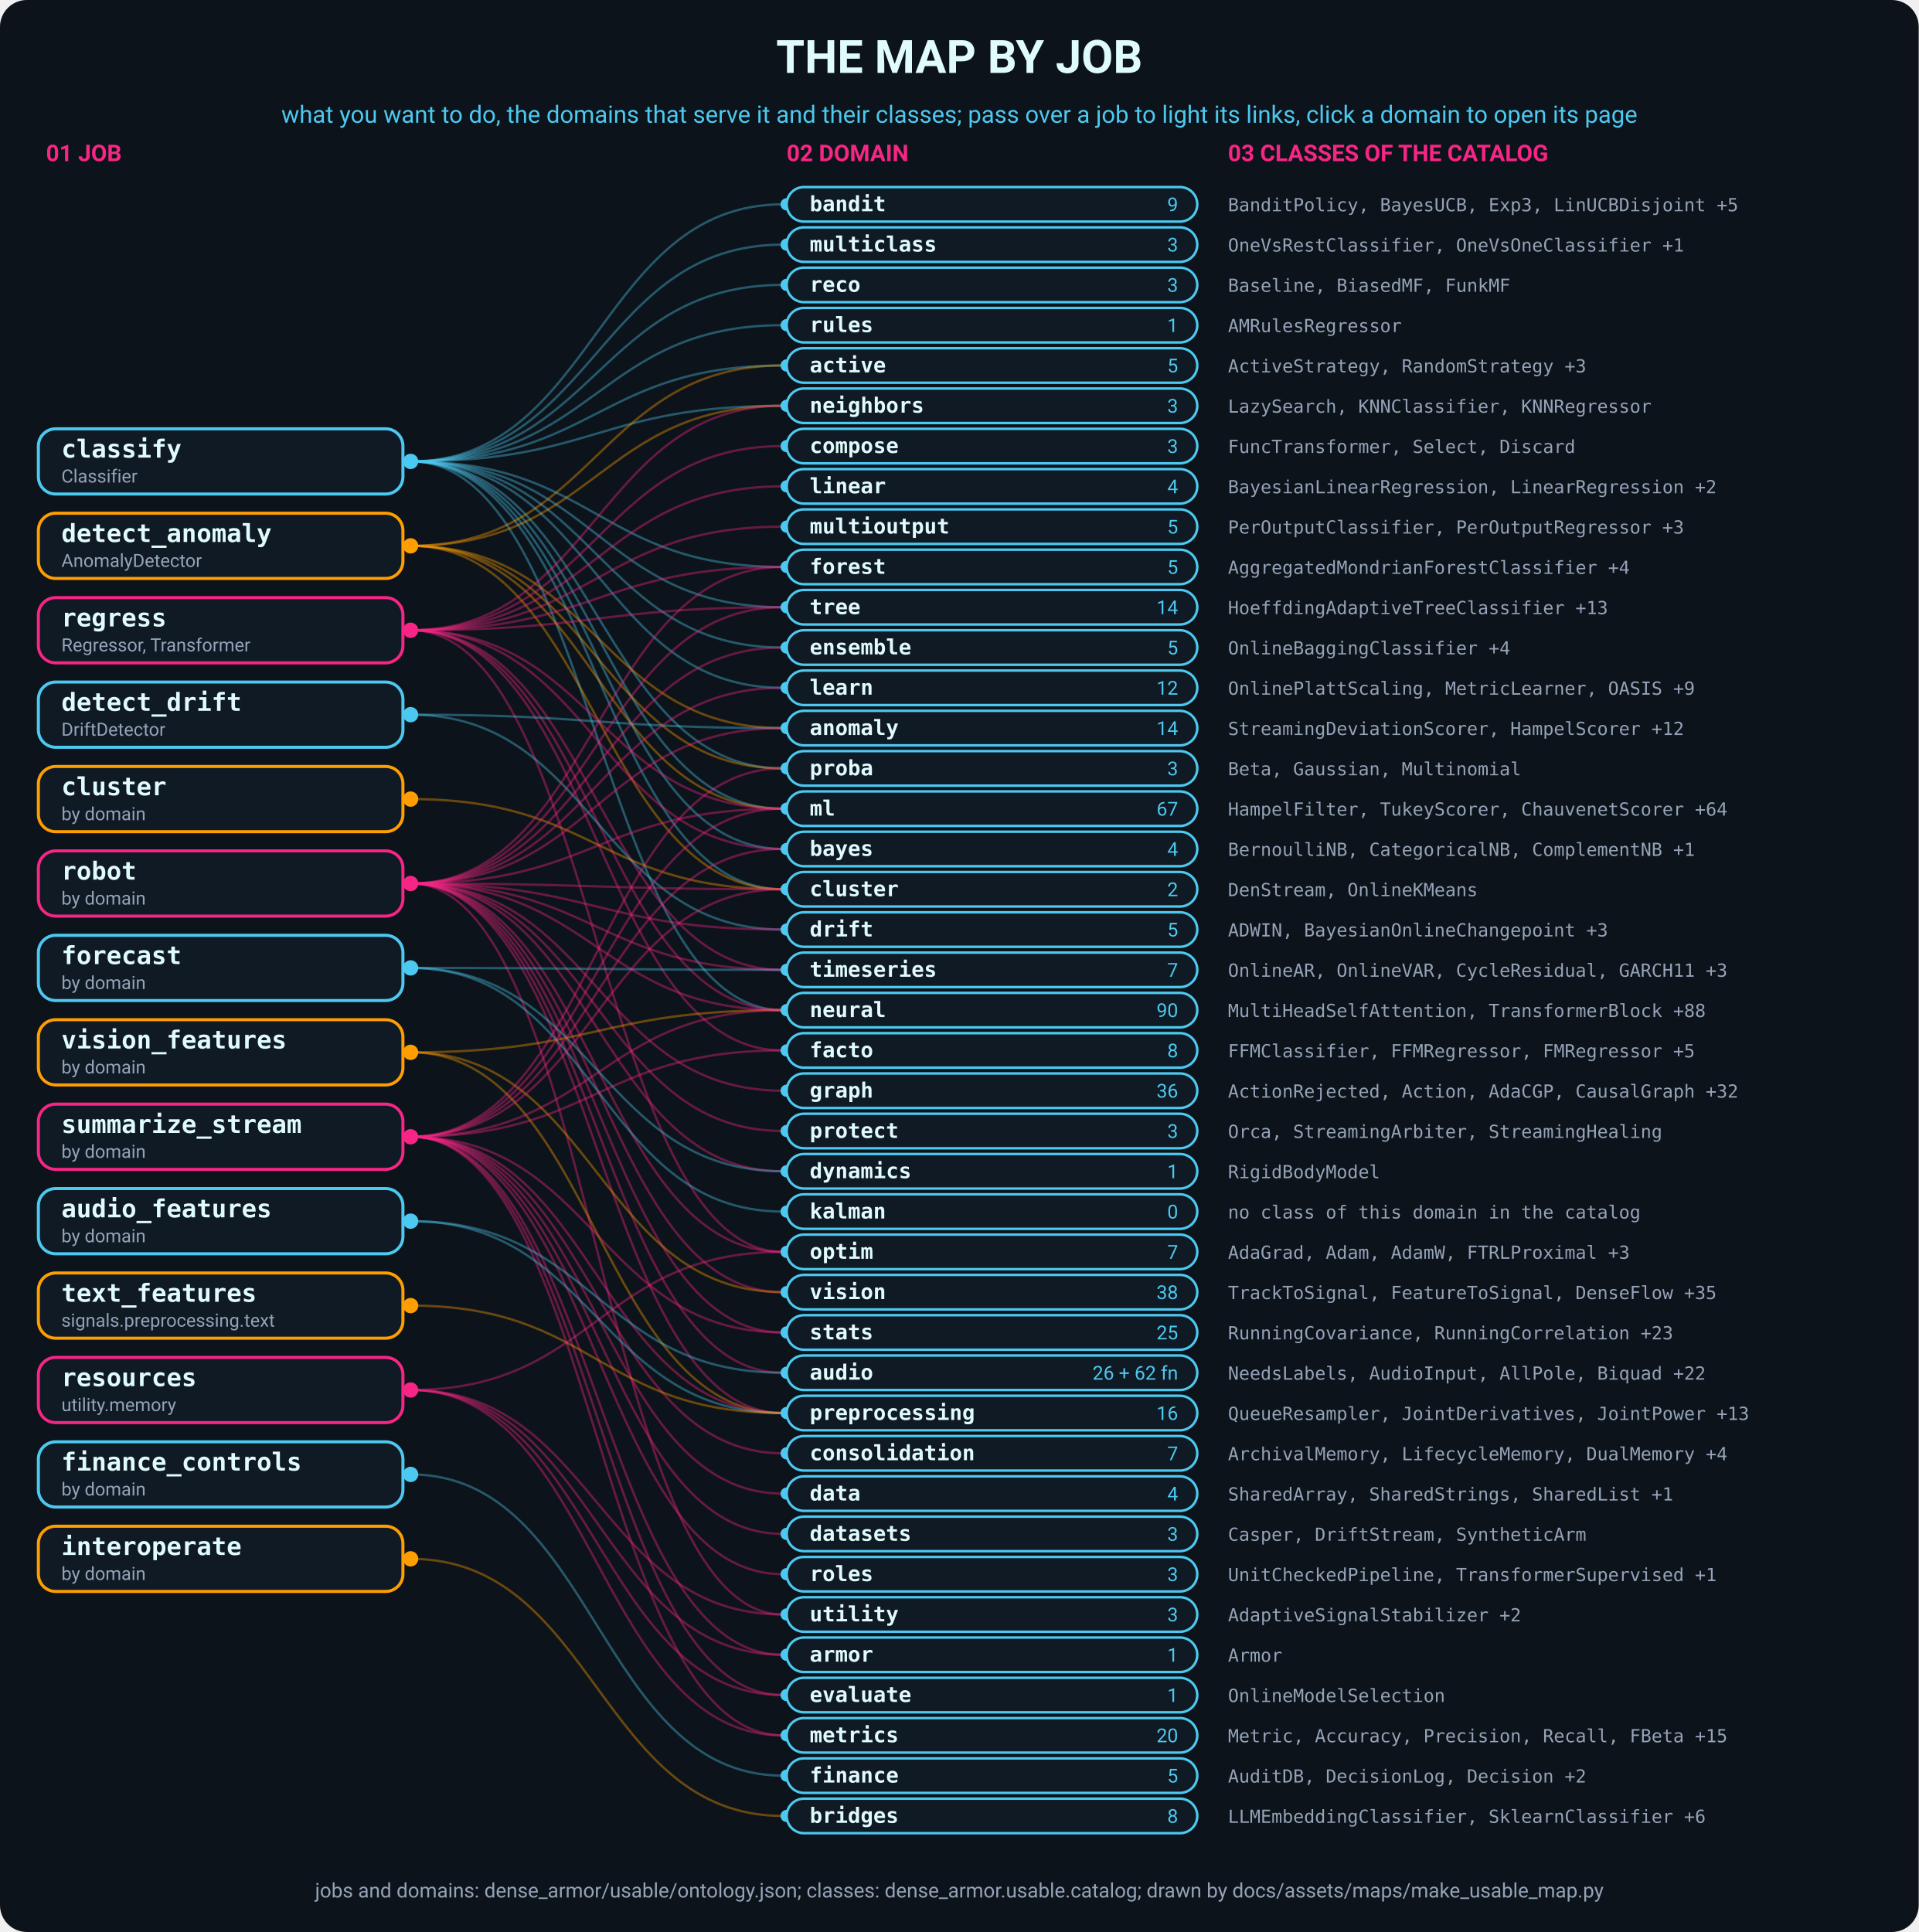
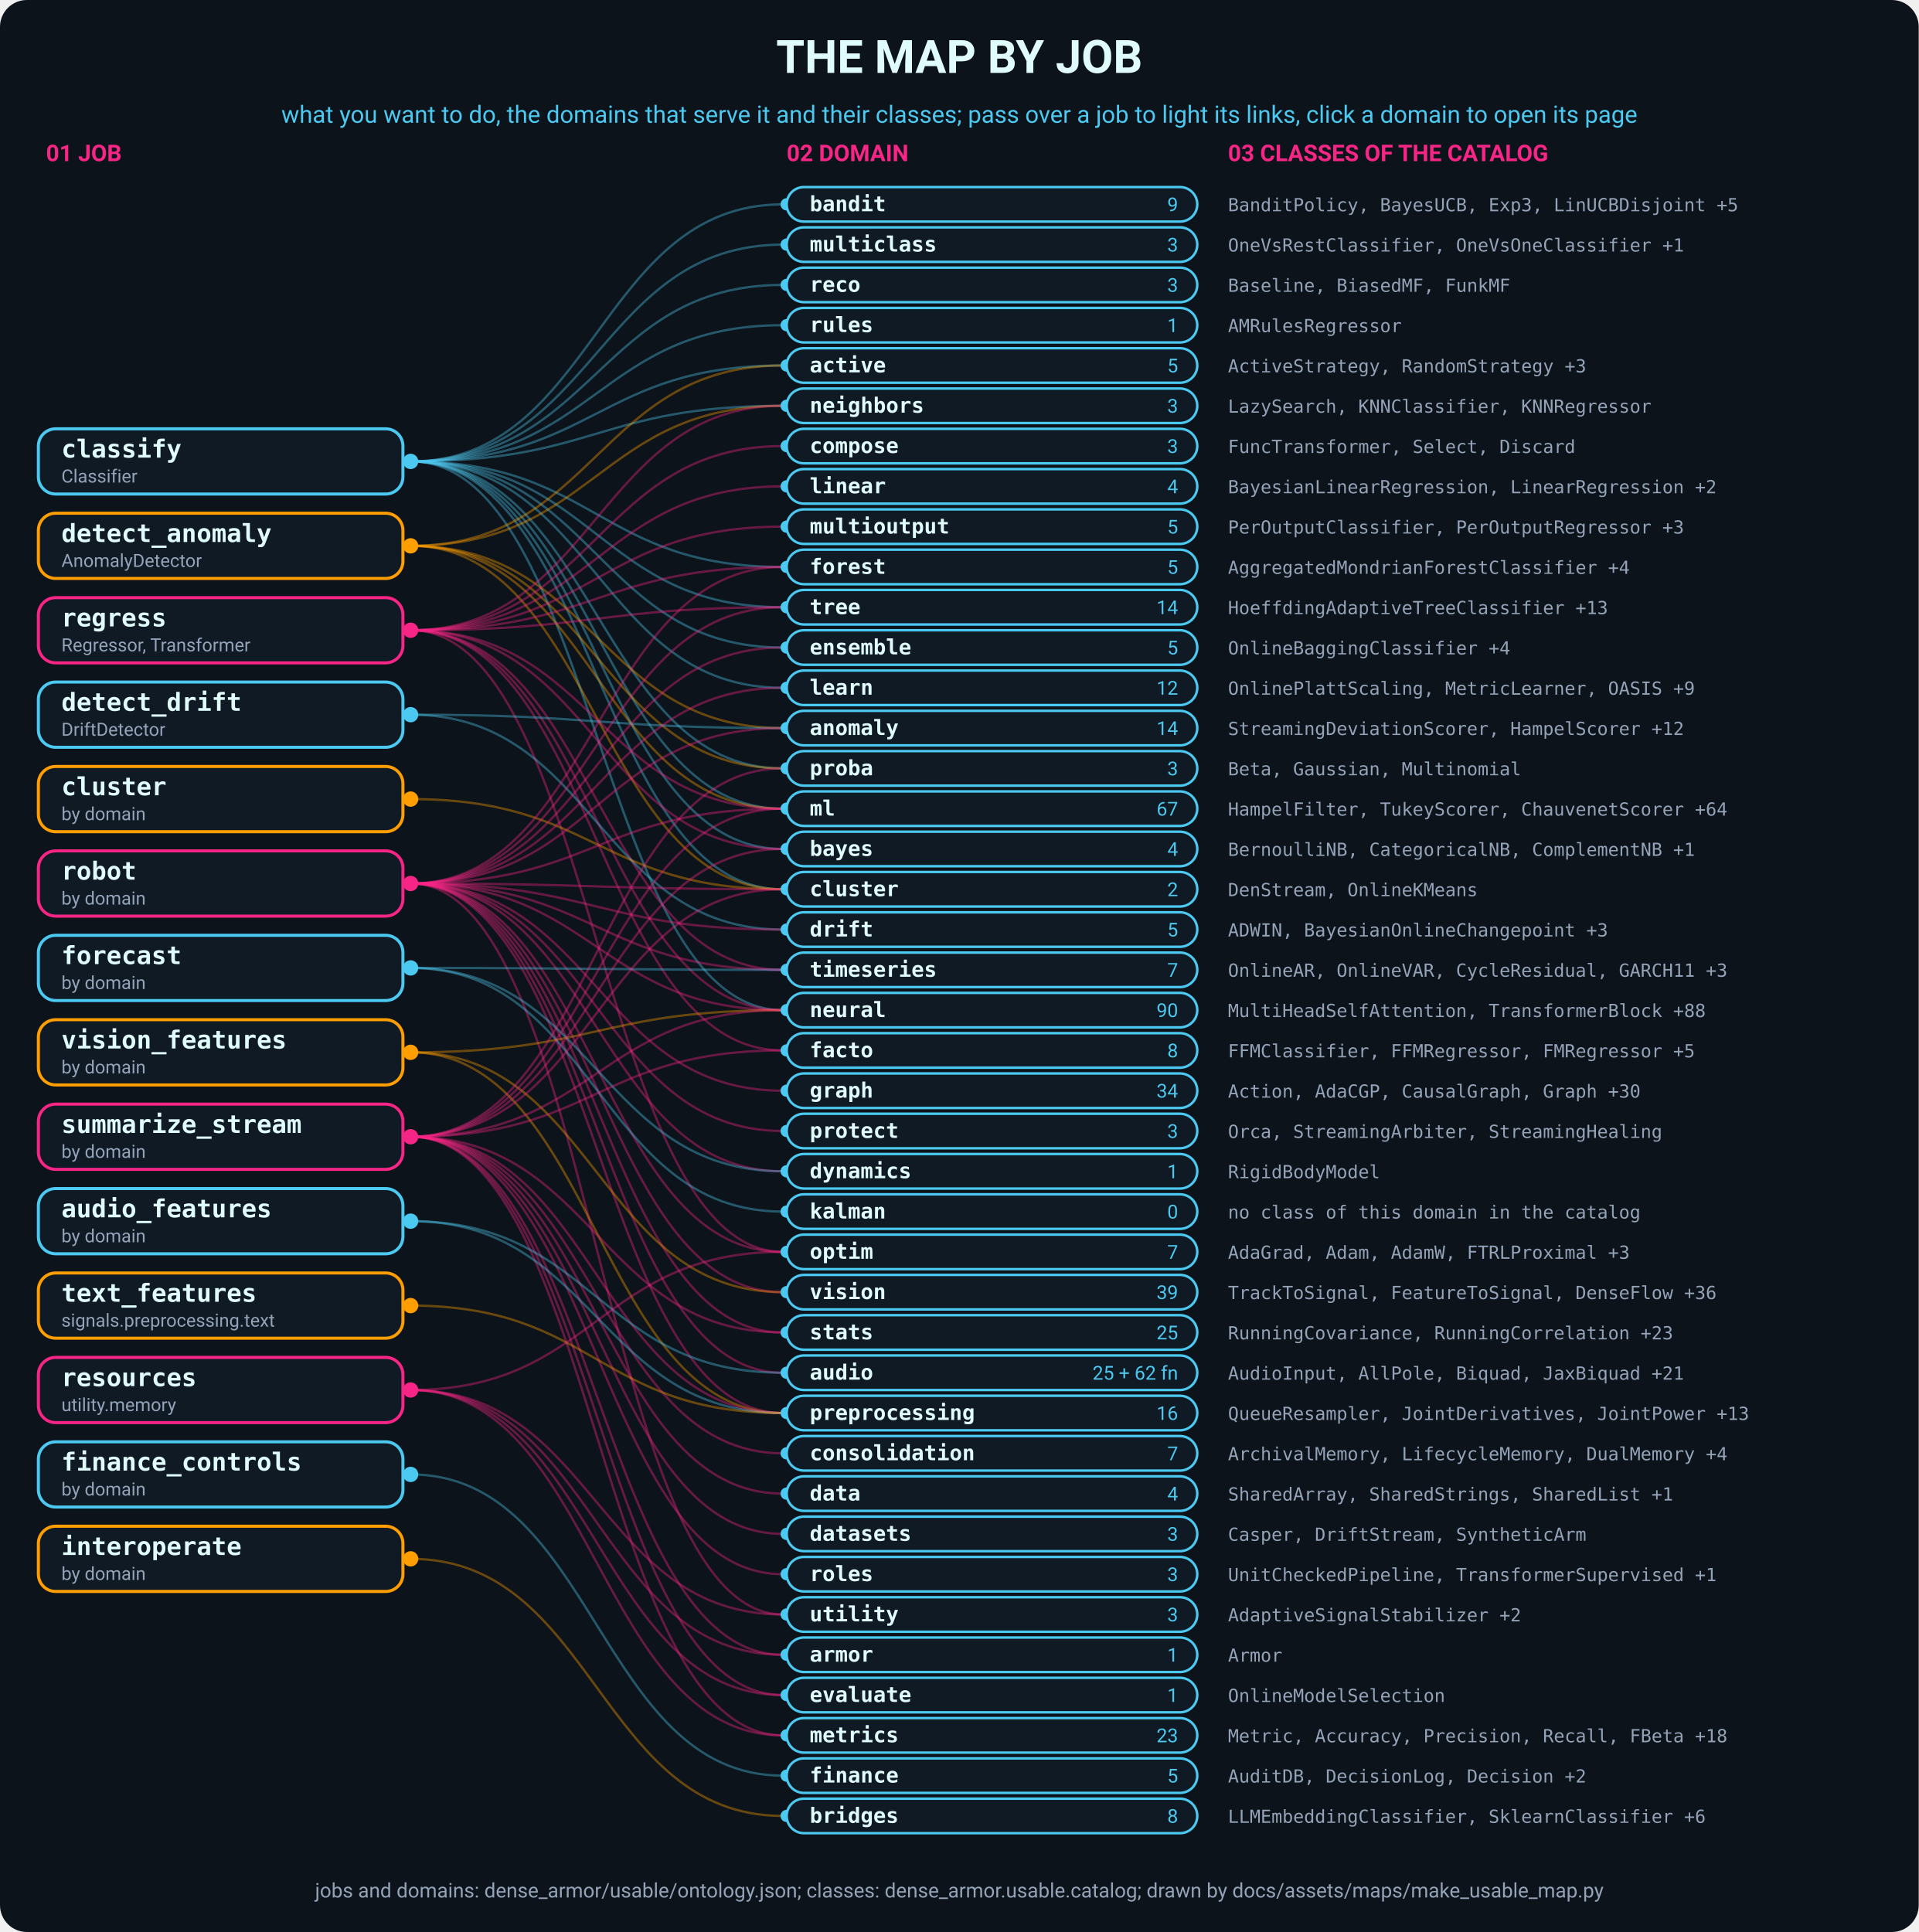
<svg xmlns="http://www.w3.org/2000/svg" viewBox="0 0 1000 1007" width="100%" role="img" aria-label="The map of Dense-Armor by job">
  <style>text{font-family:system-ui,-apple-system,'Segoe UI',Roboto,Arial,sans-serif}.m{font-family:ui-monospace,Menlo,Consolas,monospace}.e{opacity:.38;transition:opacity .15s}.net:hover .e{opacity:.07}.net .j:hover .e{opacity:1;stroke-width:2.4}.j{cursor:default}a:hover .pill{fill:#17303f;stroke-width:2.2}a:hover text.dn{fill:#ffffff}</style>
  <rect width="1000" height="1007" fill="#0d131a" rx="14" />
  <text x="500" y="38" fill="#e0fbfc" font-size="24" font-weight="700" text-anchor="middle">THE MAP BY JOB</text>
  <text x="500" y="64" fill="#4cc9f0" font-size="12.5" text-anchor="middle">what you want to do, the domains that serve it and their classes; pass over a job to light its links, click a domain to open its page</text>
  <text x="24" y="84" fill="#f72585" font-size="12" font-weight="700">01  JOB</text>
  <text x="410" y="84" fill="#f72585" font-size="12" font-weight="700">02  DOMAIN</text>
  <text x="640" y="84" fill="#f72585" font-size="12" font-weight="700">03  CLASSES OF THE CATALOG</text>
  <g class="net">
    <g class="j">
      <path class="e" d="M214,240.5 C310,240.5 312,316.5 408,316.5" fill="none" stroke="#4cc9f0" stroke-width="1.2" />
      <path class="e" d="M214,240.5 C310,240.5 312,295.5 408,295.5" fill="none" stroke="#4cc9f0" stroke-width="1.2" />
      <path class="e" d="M214,240.5 C310,240.5 312,337.5 408,337.5" fill="none" stroke="#4cc9f0" stroke-width="1.2" />
      <path class="e" d="M214,240.5 C310,240.5 312,358.5 408,358.5" fill="none" stroke="#4cc9f0" stroke-width="1.2" />
      <path class="e" d="M214,240.5 C310,240.5 312,421.5 408,421.5" fill="none" stroke="#4cc9f0" stroke-width="1.2" />
      <path class="e" d="M214,240.5 C310,240.5 312,526.5 408,526.5" fill="none" stroke="#4cc9f0" stroke-width="1.2" />
      <path class="e" d="M214,240.5 C310,240.5 312,442.5 408,442.5" fill="none" stroke="#4cc9f0" stroke-width="1.2" />
      <path class="e" d="M214,240.5 C310,240.5 312,211.5 408,211.5" fill="none" stroke="#4cc9f0" stroke-width="1.2" />
      <path class="e" d="M214,240.5 C310,240.5 312,127.5 408,127.5" fill="none" stroke="#4cc9f0" stroke-width="1.2" />
      <path class="e" d="M214,240.5 C310,240.5 312,400.5 408,400.5" fill="none" stroke="#4cc9f0" stroke-width="1.2" />
      <path class="e" d="M214,240.5 C310,240.5 312,169.5 408,169.5" fill="none" stroke="#4cc9f0" stroke-width="1.2" />
      <path class="e" d="M214,240.5 C310,240.5 312,106.5 408,106.5" fill="none" stroke="#4cc9f0" stroke-width="1.2" />
      <path class="e" d="M214,240.5 C310,240.5 312,190.5 408,190.5" fill="none" stroke="#4cc9f0" stroke-width="1.2" />
      <path class="e" d="M214,240.5 C310,240.5 312,148.5 408,148.5" fill="none" stroke="#4cc9f0" stroke-width="1.2" />
      <path class="e" d="M214,240.5 C310,240.5 312,463.5 408,463.5" fill="none" stroke="#4cc9f0" stroke-width="1.2" />
      <circle cx="214" cy="240.5" r="4" fill="#4cc9f0" />
      <rect x="20" y="223.5" width="190" height="34" rx="9" fill="#101a24" stroke="#4cc9f0" stroke-width="1.6" />
      <text x="32" y="238.5" fill="#e0fbfc" font-size="13" font-weight="700" class="m">classify</text>
      <text x="32" y="251.5" fill="#94a3b8" font-size="9.5">Classifier</text>
    </g>
    <g class="j">
      <path class="e" d="M214,284.5 C310,284.5 312,379.5 408,379.5" fill="none" stroke="#ff9e00" stroke-width="1.2" />
      <path class="e" d="M214,284.5 C310,284.5 312,463.5 408,463.5" fill="none" stroke="#ff9e00" stroke-width="1.2" />
      <path class="e" d="M214,284.5 C310,284.5 312,211.5 408,211.5" fill="none" stroke="#ff9e00" stroke-width="1.2" />
      <path class="e" d="M214,284.5 C310,284.5 312,400.5 408,400.5" fill="none" stroke="#ff9e00" stroke-width="1.2" />
      <path class="e" d="M214,284.5 C310,284.5 312,421.5 408,421.5" fill="none" stroke="#ff9e00" stroke-width="1.2" />
      <path class="e" d="M214,284.5 C310,284.5 312,190.5 408,190.5" fill="none" stroke="#ff9e00" stroke-width="1.2" />
      <circle cx="214" cy="284.5" r="4" fill="#ff9e00" />
      <rect x="20" y="267.5" width="190" height="34" rx="9" fill="#101a24" stroke="#ff9e00" stroke-width="1.6" />
      <text x="32" y="282.5" fill="#e0fbfc" font-size="13" font-weight="700" class="m">detect_anomaly</text>
      <text x="32" y="295.5" fill="#94a3b8" font-size="9.5">AnomalyDetector</text>
    </g>
    <g class="j">
      <path class="e" d="M214,328.5 C310,328.5 312,316.5 408,316.5" fill="none" stroke="#f72585" stroke-width="1.2" />
      <path class="e" d="M214,328.5 C310,328.5 312,295.5 408,295.5" fill="none" stroke="#f72585" stroke-width="1.2" />
      <path class="e" d="M214,328.5 C310,328.5 312,253.5 408,253.5" fill="none" stroke="#f72585" stroke-width="1.2" />
      <path class="e" d="M214,328.5 C310,328.5 312,505.5 408,505.5" fill="none" stroke="#f72585" stroke-width="1.2" />
      <path class="e" d="M214,328.5 C310,328.5 312,421.5 408,421.5" fill="none" stroke="#f72585" stroke-width="1.2" />
      <path class="e" d="M214,328.5 C310,328.5 312,526.5 408,526.5" fill="none" stroke="#f72585" stroke-width="1.2" />
      <path class="e" d="M214,328.5 C310,328.5 312,442.5 408,442.5" fill="none" stroke="#f72585" stroke-width="1.2" />
      <path class="e" d="M214,328.5 C310,328.5 312,211.5 408,211.5" fill="none" stroke="#f72585" stroke-width="1.2" />
      <path class="e" d="M214,328.5 C310,328.5 312,274.5 408,274.5" fill="none" stroke="#f72585" stroke-width="1.2" />
      <path class="e" d="M214,328.5 C310,328.5 312,232.5 408,232.5" fill="none" stroke="#f72585" stroke-width="1.2" />
      <path class="e" d="M214,328.5 C310,328.5 312,652.5 408,652.5" fill="none" stroke="#f72585" stroke-width="1.2" />
      <path class="e" d="M214,328.5 C310,328.5 312,547.5 408,547.5" fill="none" stroke="#f72585" stroke-width="1.2" />
      <circle cx="214" cy="328.5" r="4" fill="#f72585" />
      <rect x="20" y="311.5" width="190" height="34" rx="9" fill="#101a24" stroke="#f72585" stroke-width="1.6" />
      <text x="32" y="326.5" fill="#e0fbfc" font-size="13" font-weight="700" class="m">regress</text>
      <text x="32" y="339.5" fill="#94a3b8" font-size="9.5">Regressor, Transformer</text>
    </g>
    <g class="j">
      <path class="e" d="M214,372.5 C310,372.5 312,484.5 408,484.5" fill="none" stroke="#4cc9f0" stroke-width="1.2" />
      <path class="e" d="M214,372.5 C310,372.5 312,379.5 408,379.5" fill="none" stroke="#4cc9f0" stroke-width="1.2" />
      <circle cx="214" cy="372.5" r="4" fill="#4cc9f0" />
      <rect x="20" y="355.5" width="190" height="34" rx="9" fill="#101a24" stroke="#4cc9f0" stroke-width="1.6" />
      <text x="32" y="370.5" fill="#e0fbfc" font-size="13" font-weight="700" class="m">detect_drift</text>
      <text x="32" y="383.5" fill="#94a3b8" font-size="9.5">DriftDetector</text>
    </g>
    <g class="j">
      <path class="e" d="M214,416.5 C310,416.5 312,463.5 408,463.5" fill="none" stroke="#ff9e00" stroke-width="1.2" />
      <circle cx="214" cy="416.5" r="4" fill="#ff9e00" />
      <rect x="20" y="399.5" width="190" height="34" rx="9" fill="#101a24" stroke="#ff9e00" stroke-width="1.6" />
      <text x="32" y="414.5" fill="#e0fbfc" font-size="13" font-weight="700" class="m">cluster</text>
      <text x="32" y="427.5" fill="#94a3b8" font-size="9.5">by domain</text>
    </g>
    <g class="j">
      <path class="e" d="M214,460.5 C310,460.5 312,610.5 408,610.5" fill="none" stroke="#f72585" stroke-width="1.2" />
      <path class="e" d="M214,460.5 C310,460.5 312,841.5 408,841.5" fill="none" stroke="#f72585" stroke-width="1.2" />
      <path class="e" d="M214,460.5 C310,460.5 312,652.5 408,652.5" fill="none" stroke="#f72585" stroke-width="1.2" />
      <path class="e" d="M214,460.5 C310,460.5 312,568.5 408,568.5" fill="none" stroke="#f72585" stroke-width="1.2" />
      <path class="e" d="M214,460.5 C310,460.5 312,589.5 408,589.5" fill="none" stroke="#f72585" stroke-width="1.2" />
      <path class="e" d="M214,460.5 C310,460.5 312,358.5 408,358.5" fill="none" stroke="#f72585" stroke-width="1.2" />
      <path class="e" d="M214,460.5 C310,460.5 312,316.5 408,316.5" fill="none" stroke="#f72585" stroke-width="1.2" />
      <path class="e" d="M214,460.5 C310,460.5 312,295.5 408,295.5" fill="none" stroke="#f72585" stroke-width="1.2" />
      <path class="e" d="M214,460.5 C310,460.5 312,337.5 408,337.5" fill="none" stroke="#f72585" stroke-width="1.2" />
      <path class="e" d="M214,460.5 C310,460.5 312,526.5 408,526.5" fill="none" stroke="#f72585" stroke-width="1.2" />
      <path class="e" d="M214,460.5 C310,460.5 312,421.5 408,421.5" fill="none" stroke="#f72585" stroke-width="1.2" />
      <path class="e" d="M214,460.5 C310,460.5 312,505.5 408,505.5" fill="none" stroke="#f72585" stroke-width="1.2" />
      <path class="e" d="M214,460.5 C310,460.5 312,379.5 408,379.5" fill="none" stroke="#f72585" stroke-width="1.2" />
      <path class="e" d="M214,460.5 C310,460.5 312,484.5 408,484.5" fill="none" stroke="#f72585" stroke-width="1.2" />
      <path class="e" d="M214,460.5 C310,460.5 312,463.5 408,463.5" fill="none" stroke="#f72585" stroke-width="1.2" />
      <path class="e" d="M214,460.5 C310,460.5 312,673.5 408,673.5" fill="none" stroke="#f72585" stroke-width="1.2" />
      <path class="e" d="M214,460.5 C310,460.5 312,715.5 408,715.5" fill="none" stroke="#f72585" stroke-width="1.2" />
      <path class="e" d="M214,460.5 C310,460.5 312,694.5 408,694.5" fill="none" stroke="#f72585" stroke-width="1.2" />
      <path class="e" d="M214,460.5 C310,460.5 312,736.5 408,736.5" fill="none" stroke="#f72585" stroke-width="1.2" />
      <circle cx="214" cy="460.5" r="4" fill="#f72585" />
      <rect x="20" y="443.5" width="190" height="34" rx="9" fill="#101a24" stroke="#f72585" stroke-width="1.6" />
      <text x="32" y="458.5" fill="#e0fbfc" font-size="13" font-weight="700" class="m">robot</text>
      <text x="32" y="471.5" fill="#94a3b8" font-size="9.5">by domain</text>
    </g>
    <g class="j">
      <path class="e" d="M214,504.5 C310,504.5 312,505.5 408,505.5" fill="none" stroke="#4cc9f0" stroke-width="1.2" />
      <path class="e" d="M214,504.5 C310,504.5 312,631.5 408,631.5" fill="none" stroke="#4cc9f0" stroke-width="1.2" />
      <path class="e" d="M214,504.5 C310,504.5 312,610.5 408,610.5" fill="none" stroke="#4cc9f0" stroke-width="1.2" />
      <circle cx="214" cy="504.5" r="4" fill="#4cc9f0" />
      <rect x="20" y="487.5" width="190" height="34" rx="9" fill="#101a24" stroke="#4cc9f0" stroke-width="1.6" />
      <text x="32" y="502.5" fill="#e0fbfc" font-size="13" font-weight="700" class="m">forecast</text>
      <text x="32" y="515.5" fill="#94a3b8" font-size="9.5">by domain</text>
    </g>
    <g class="j">
      <path class="e" d="M214,548.5 C310,548.5 312,673.5 408,673.5" fill="none" stroke="#ff9e00" stroke-width="1.2" />
      <path class="e" d="M214,548.5 C310,548.5 312,736.5 408,736.5" fill="none" stroke="#ff9e00" stroke-width="1.2" />
      <path class="e" d="M214,548.5 C310,548.5 312,526.5 408,526.5" fill="none" stroke="#ff9e00" stroke-width="1.2" />
      <circle cx="214" cy="548.5" r="4" fill="#ff9e00" />
      <rect x="20" y="531.5" width="190" height="34" rx="9" fill="#101a24" stroke="#ff9e00" stroke-width="1.6" />
      <text x="32" y="546.5" fill="#e0fbfc" font-size="13" font-weight="700" class="m">vision_features</text>
      <text x="32" y="559.5" fill="#94a3b8" font-size="9.5">by domain</text>
    </g>
    <g class="j">
      <path class="e" d="M214,592.5 C310,592.5 312,694.5 408,694.5" fill="none" stroke="#f72585" stroke-width="1.2" />
      <path class="e" d="M214,592.5 C310,592.5 312,904.5 408,904.5" fill="none" stroke="#f72585" stroke-width="1.2" />
      <path class="e" d="M214,592.5 C310,592.5 312,421.5 408,421.5" fill="none" stroke="#f72585" stroke-width="1.2" />
      <path class="e" d="M214,592.5 C310,592.5 312,526.5 408,526.5" fill="none" stroke="#f72585" stroke-width="1.2" />
      <path class="e" d="M214,592.5 C310,592.5 312,820.5 408,820.5" fill="none" stroke="#f72585" stroke-width="1.2" />
      <path class="e" d="M214,592.5 C310,592.5 312,400.5 408,400.5" fill="none" stroke="#f72585" stroke-width="1.2" />
      <path class="e" d="M214,592.5 C310,592.5 312,736.5 408,736.5" fill="none" stroke="#f72585" stroke-width="1.2" />
      <path class="e" d="M214,592.5 C310,592.5 312,778.5 408,778.5" fill="none" stroke="#f72585" stroke-width="1.2" />
      <path class="e" d="M214,592.5 C310,592.5 312,799.5 408,799.5" fill="none" stroke="#f72585" stroke-width="1.2" />
      <path class="e" d="M214,592.5 C310,592.5 312,883.5 408,883.5" fill="none" stroke="#f72585" stroke-width="1.2" />
      <path class="e" d="M214,592.5 C310,592.5 312,757.5 408,757.5" fill="none" stroke="#f72585" stroke-width="1.2" />
      <path class="e" d="M214,592.5 C310,592.5 312,862.5 408,862.5" fill="none" stroke="#f72585" stroke-width="1.2" />
      <path class="e" d="M214,592.5 C310,592.5 312,547.5 408,547.5" fill="none" stroke="#f72585" stroke-width="1.2" />
      <path class="e" d="M214,592.5 C310,592.5 312,442.5 408,442.5" fill="none" stroke="#f72585" stroke-width="1.2" />
      <path class="e" d="M214,592.5 C310,592.5 312,463.5 408,463.5" fill="none" stroke="#f72585" stroke-width="1.2" />
      <circle cx="214" cy="592.5" r="4" fill="#f72585" />
      <rect x="20" y="575.5" width="190" height="34" rx="9" fill="#101a24" stroke="#f72585" stroke-width="1.6" />
      <text x="32" y="590.5" fill="#e0fbfc" font-size="13" font-weight="700" class="m">summarize_stream</text>
      <text x="32" y="603.5" fill="#94a3b8" font-size="9.5">by domain</text>
    </g>
    <g class="j">
      <path class="e" d="M214,636.5 C310,636.5 312,715.5 408,715.5" fill="none" stroke="#4cc9f0" stroke-width="1.2" />
      <path class="e" d="M214,636.5 C310,636.5 312,736.5 408,736.5" fill="none" stroke="#4cc9f0" stroke-width="1.2" />
      <circle cx="214" cy="636.5" r="4" fill="#4cc9f0" />
      <rect x="20" y="619.5" width="190" height="34" rx="9" fill="#101a24" stroke="#4cc9f0" stroke-width="1.6" />
      <text x="32" y="634.5" fill="#e0fbfc" font-size="13" font-weight="700" class="m">audio_features</text>
      <text x="32" y="647.5" fill="#94a3b8" font-size="9.5">by domain</text>
    </g>
    <g class="j">
      <path class="e" d="M214,680.5 C310,680.5 312,736.5 408,736.5" fill="none" stroke="#ff9e00" stroke-width="1.2" />
      <circle cx="214" cy="680.5" r="4" fill="#ff9e00" />
      <rect x="20" y="663.5" width="190" height="34" rx="9" fill="#101a24" stroke="#ff9e00" stroke-width="1.6" />
      <text x="32" y="678.5" fill="#e0fbfc" font-size="13" font-weight="700" class="m">text_features</text>
      <text x="32" y="691.5" fill="#94a3b8" font-size="9.5">signals.preprocessing.text</text>
    </g>
    <g class="j">
      <path class="e" d="M214,724.5 C310,724.5 312,841.5 408,841.5" fill="none" stroke="#f72585" stroke-width="1.2" />
      <path class="e" d="M214,724.5 C310,724.5 312,652.5 408,652.5" fill="none" stroke="#f72585" stroke-width="1.2" />
      <path class="e" d="M214,724.5 C310,724.5 312,862.5 408,862.5" fill="none" stroke="#f72585" stroke-width="1.2" />
      <path class="e" d="M214,724.5 C310,724.5 312,883.5 408,883.5" fill="none" stroke="#f72585" stroke-width="1.2" />
      <path class="e" d="M214,724.5 C310,724.5 312,904.5 408,904.5" fill="none" stroke="#f72585" stroke-width="1.2" />
      <circle cx="214" cy="724.5" r="4" fill="#f72585" />
      <rect x="20" y="707.5" width="190" height="34" rx="9" fill="#101a24" stroke="#f72585" stroke-width="1.6" />
      <text x="32" y="722.5" fill="#e0fbfc" font-size="13" font-weight="700" class="m">resources</text>
      <text x="32" y="735.5" fill="#94a3b8" font-size="9.5">utility.memory</text>
    </g>
    <g class="j">
      <path class="e" d="M214,768.5 C310,768.5 312,925.5 408,925.5" fill="none" stroke="#4cc9f0" stroke-width="1.2" />
      <circle cx="214" cy="768.5" r="4" fill="#4cc9f0" />
      <rect x="20" y="751.5" width="190" height="34" rx="9" fill="#101a24" stroke="#4cc9f0" stroke-width="1.6" />
      <text x="32" y="766.5" fill="#e0fbfc" font-size="13" font-weight="700" class="m">finance_controls</text>
      <text x="32" y="779.5" fill="#94a3b8" font-size="9.5">by domain</text>
    </g>
    <g class="j">
      <path class="e" d="M214,812.5 C310,812.5 312,946.5 408,946.5" fill="none" stroke="#ff9e00" stroke-width="1.2" />
      <circle cx="214" cy="812.5" r="4" fill="#ff9e00" />
      <rect x="20" y="795.5" width="190" height="34" rx="9" fill="#101a24" stroke="#ff9e00" stroke-width="1.6" />
      <text x="32" y="810.5" fill="#e0fbfc" font-size="13" font-weight="700" class="m">interoperate</text>
      <text x="32" y="823.5" fill="#94a3b8" font-size="9.5">by domain</text>
    </g>
  </g>
  <a href="../../bandit/" target="_top">
    <circle cx="410" cy="106.5" r="3.2" fill="#4cc9f0" />
    <rect class="pill" x="410" y="97.5" width="214" height="18" rx="9" fill="#101a24" stroke="#4cc9f0" stroke-width="1.3" />
    <text class="dn m" x="422" y="110.1" fill="#e0fbfc" font-size="11" font-weight="700">bandit</text>
    <text x="614" y="110.1" fill="#4cc9f0" font-size="10" text-anchor="end">9</text>
  </a>
  <text x="640" y="110.1" fill="#94a3b8" font-size="9.4" class="m">BanditPolicy, BayesUCB, Exp3, LinUCBDisjoint  +5</text>
  <a href="../../multiclass/" target="_top">
    <circle cx="410" cy="127.5" r="3.2" fill="#4cc9f0" />
    <rect class="pill" x="410" y="118.5" width="214" height="18" rx="9" fill="#101a24" stroke="#4cc9f0" stroke-width="1.3" />
    <text class="dn m" x="422" y="131.1" fill="#e0fbfc" font-size="11" font-weight="700">multiclass</text>
    <text x="614" y="131.1" fill="#4cc9f0" font-size="10" text-anchor="end">3</text>
  </a>
  <text x="640" y="131.1" fill="#94a3b8" font-size="9.4" class="m">OneVsRestClassifier, OneVsOneClassifier  +1</text>
  <a href="../../reco/" target="_top">
    <circle cx="410" cy="148.5" r="3.2" fill="#4cc9f0" />
    <rect class="pill" x="410" y="139.5" width="214" height="18" rx="9" fill="#101a24" stroke="#4cc9f0" stroke-width="1.3" />
    <text class="dn m" x="422" y="152.1" fill="#e0fbfc" font-size="11" font-weight="700">reco</text>
    <text x="614" y="152.1" fill="#4cc9f0" font-size="10" text-anchor="end">3</text>
  </a>
  <text x="640" y="152.1" fill="#94a3b8" font-size="9.4" class="m">Baseline, BiasedMF, FunkMF</text>
  <a href="../../rules/" target="_top">
    <circle cx="410" cy="169.5" r="3.2" fill="#4cc9f0" />
    <rect class="pill" x="410" y="160.5" width="214" height="18" rx="9" fill="#101a24" stroke="#4cc9f0" stroke-width="1.3" />
    <text class="dn m" x="422" y="173.1" fill="#e0fbfc" font-size="11" font-weight="700">rules</text>
    <text x="614" y="173.1" fill="#4cc9f0" font-size="10" text-anchor="end">1</text>
  </a>
  <text x="640" y="173.1" fill="#94a3b8" font-size="9.4" class="m">AMRulesRegressor</text>
  <a href="../../active/" target="_top">
    <circle cx="410" cy="190.5" r="3.2" fill="#4cc9f0" />
    <rect class="pill" x="410" y="181.5" width="214" height="18" rx="9" fill="#101a24" stroke="#4cc9f0" stroke-width="1.3" />
    <text class="dn m" x="422" y="194.1" fill="#e0fbfc" font-size="11" font-weight="700">active</text>
    <text x="614" y="194.1" fill="#4cc9f0" font-size="10" text-anchor="end">5</text>
  </a>
  <text x="640" y="194.1" fill="#94a3b8" font-size="9.4" class="m">ActiveStrategy, RandomStrategy  +3</text>
  <a href="../../neighbors/" target="_top">
    <circle cx="410" cy="211.5" r="3.2" fill="#4cc9f0" />
    <rect class="pill" x="410" y="202.5" width="214" height="18" rx="9" fill="#101a24" stroke="#4cc9f0" stroke-width="1.3" />
    <text class="dn m" x="422" y="215.1" fill="#e0fbfc" font-size="11" font-weight="700">neighbors</text>
    <text x="614" y="215.1" fill="#4cc9f0" font-size="10" text-anchor="end">3</text>
  </a>
  <text x="640" y="215.1" fill="#94a3b8" font-size="9.4" class="m">LazySearch, KNNClassifier, KNNRegressor</text>
  <a href="../../stream/channels/" target="_top">
    <circle cx="410" cy="232.5" r="3.2" fill="#4cc9f0" />
    <rect class="pill" x="410" y="223.5" width="214" height="18" rx="9" fill="#101a24" stroke="#4cc9f0" stroke-width="1.3" />
    <text class="dn m" x="422" y="236.1" fill="#e0fbfc" font-size="11" font-weight="700">compose</text>
    <text x="614" y="236.1" fill="#4cc9f0" font-size="10" text-anchor="end">3</text>
  </a>
  <text x="640" y="236.1" fill="#94a3b8" font-size="9.4" class="m">FuncTransformer, Select, Discard</text>
  <a href="../../linear/" target="_top">
    <circle cx="410" cy="253.5" r="3.2" fill="#4cc9f0" />
    <rect class="pill" x="410" y="244.5" width="214" height="18" rx="9" fill="#101a24" stroke="#4cc9f0" stroke-width="1.3" />
    <text class="dn m" x="422" y="257.1" fill="#e0fbfc" font-size="11" font-weight="700">linear</text>
    <text x="614" y="257.1" fill="#4cc9f0" font-size="10" text-anchor="end">4</text>
  </a>
  <text x="640" y="257.1" fill="#94a3b8" font-size="9.4" class="m">BayesianLinearRegression, LinearRegression  +2</text>
  <a href="../../multioutput/" target="_top">
    <circle cx="410" cy="274.5" r="3.2" fill="#4cc9f0" />
    <rect class="pill" x="410" y="265.5" width="214" height="18" rx="9" fill="#101a24" stroke="#4cc9f0" stroke-width="1.3" />
    <text class="dn m" x="422" y="278.1" fill="#e0fbfc" font-size="11" font-weight="700">multioutput</text>
    <text x="614" y="278.1" fill="#4cc9f0" font-size="10" text-anchor="end">5</text>
  </a>
  <text x="640" y="278.1" fill="#94a3b8" font-size="9.4" class="m">PerOutputClassifier, PerOutputRegressor  +3</text>
  <a href="../../forest/" target="_top">
    <circle cx="410" cy="295.5" r="3.2" fill="#4cc9f0" />
    <rect class="pill" x="410" y="286.5" width="214" height="18" rx="9" fill="#101a24" stroke="#4cc9f0" stroke-width="1.3" />
    <text class="dn m" x="422" y="299.1" fill="#e0fbfc" font-size="11" font-weight="700">forest</text>
    <text x="614" y="299.1" fill="#4cc9f0" font-size="10" text-anchor="end">5</text>
  </a>
  <text x="640" y="299.1" fill="#94a3b8" font-size="9.4" class="m">AggregatedMondrianForestClassifier  +4</text>
  <a href="../../tree/" target="_top">
    <circle cx="410" cy="316.5" r="3.2" fill="#4cc9f0" />
    <rect class="pill" x="410" y="307.5" width="214" height="18" rx="9" fill="#101a24" stroke="#4cc9f0" stroke-width="1.3" />
    <text class="dn m" x="422" y="320.1" fill="#e0fbfc" font-size="11" font-weight="700">tree</text>
    <text x="614" y="320.1" fill="#4cc9f0" font-size="10" text-anchor="end">14</text>
  </a>
  <text x="640" y="320.1" fill="#94a3b8" font-size="9.4" class="m">HoeffdingAdaptiveTreeClassifier  +13</text>
  <a href="../../ensemble/" target="_top">
    <circle cx="410" cy="337.5" r="3.2" fill="#4cc9f0" />
    <rect class="pill" x="410" y="328.5" width="214" height="18" rx="9" fill="#101a24" stroke="#4cc9f0" stroke-width="1.3" />
    <text class="dn m" x="422" y="341.1" fill="#e0fbfc" font-size="11" font-weight="700">ensemble</text>
    <text x="614" y="341.1" fill="#4cc9f0" font-size="10" text-anchor="end">5</text>
  </a>
  <text x="640" y="341.1" fill="#94a3b8" font-size="9.4" class="m">OnlineBaggingClassifier  +4</text>
  <a href="../../learn/" target="_top">
    <circle cx="410" cy="358.5" r="3.2" fill="#4cc9f0" />
    <rect class="pill" x="410" y="349.5" width="214" height="18" rx="9" fill="#101a24" stroke="#4cc9f0" stroke-width="1.3" />
    <text class="dn m" x="422" y="362.1" fill="#e0fbfc" font-size="11" font-weight="700">learn</text>
    <text x="614" y="362.1" fill="#4cc9f0" font-size="10" text-anchor="end">12</text>
  </a>
  <text x="640" y="362.1" fill="#94a3b8" font-size="9.4" class="m">OnlinePlattScaling, MetricLearner, OASIS  +9</text>
  <a href="../../anomaly/" target="_top">
    <circle cx="410" cy="379.5" r="3.2" fill="#4cc9f0" />
    <rect class="pill" x="410" y="370.5" width="214" height="18" rx="9" fill="#101a24" stroke="#4cc9f0" stroke-width="1.3" />
    <text class="dn m" x="422" y="383.1" fill="#e0fbfc" font-size="11" font-weight="700">anomaly</text>
    <text x="614" y="383.1" fill="#4cc9f0" font-size="10" text-anchor="end">14</text>
  </a>
  <text x="640" y="383.1" fill="#94a3b8" font-size="9.4" class="m">StreamingDeviationScorer, HampelScorer  +12</text>
  <a href="../../proba/" target="_top">
    <circle cx="410" cy="400.5" r="3.2" fill="#4cc9f0" />
    <rect class="pill" x="410" y="391.5" width="214" height="18" rx="9" fill="#101a24" stroke="#4cc9f0" stroke-width="1.3" />
    <text class="dn m" x="422" y="404.1" fill="#e0fbfc" font-size="11" font-weight="700">proba</text>
    <text x="614" y="404.1" fill="#4cc9f0" font-size="10" text-anchor="end">3</text>
  </a>
  <text x="640" y="404.1" fill="#94a3b8" font-size="9.4" class="m">Beta, Gaussian, Multinomial</text>
  <a href="../../ml/" target="_top">
    <circle cx="410" cy="421.5" r="3.2" fill="#4cc9f0" />
    <rect class="pill" x="410" y="412.5" width="214" height="18" rx="9" fill="#101a24" stroke="#4cc9f0" stroke-width="1.3" />
    <text class="dn m" x="422" y="425.1" fill="#e0fbfc" font-size="11" font-weight="700">ml</text>
    <text x="614" y="425.1" fill="#4cc9f0" font-size="10" text-anchor="end">67</text>
  </a>
  <text x="640" y="425.1" fill="#94a3b8" font-size="9.4" class="m">HampelFilter, TukeyScorer, ChauvenetScorer  +64</text>
  <a href="../../bayes/" target="_top">
    <circle cx="410" cy="442.5" r="3.2" fill="#4cc9f0" />
    <rect class="pill" x="410" y="433.5" width="214" height="18" rx="9" fill="#101a24" stroke="#4cc9f0" stroke-width="1.3" />
    <text class="dn m" x="422" y="446.1" fill="#e0fbfc" font-size="11" font-weight="700">bayes</text>
    <text x="614" y="446.1" fill="#4cc9f0" font-size="10" text-anchor="end">4</text>
  </a>
  <text x="640" y="446.1" fill="#94a3b8" font-size="9.4" class="m">BernoulliNB, CategoricalNB, ComplementNB  +1</text>
  <a href="../../cluster/" target="_top">
    <circle cx="410" cy="463.5" r="3.2" fill="#4cc9f0" />
    <rect class="pill" x="410" y="454.5" width="214" height="18" rx="9" fill="#101a24" stroke="#4cc9f0" stroke-width="1.3" />
    <text class="dn m" x="422" y="467.1" fill="#e0fbfc" font-size="11" font-weight="700">cluster</text>
    <text x="614" y="467.1" fill="#4cc9f0" font-size="10" text-anchor="end">2</text>
  </a>
  <text x="640" y="467.1" fill="#94a3b8" font-size="9.4" class="m">DenStream, OnlineKMeans</text>
  <a href="../../drift/" target="_top">
    <circle cx="410" cy="484.5" r="3.2" fill="#4cc9f0" />
    <rect class="pill" x="410" y="475.5" width="214" height="18" rx="9" fill="#101a24" stroke="#4cc9f0" stroke-width="1.3" />
    <text class="dn m" x="422" y="488.1" fill="#e0fbfc" font-size="11" font-weight="700">drift</text>
    <text x="614" y="488.1" fill="#4cc9f0" font-size="10" text-anchor="end">5</text>
  </a>
  <text x="640" y="488.1" fill="#94a3b8" font-size="9.4" class="m">ADWIN, BayesianOnlineChangepoint  +3</text>
  <a href="../../timeseries/" target="_top">
    <circle cx="410" cy="505.5" r="3.2" fill="#4cc9f0" />
    <rect class="pill" x="410" y="496.5" width="214" height="18" rx="9" fill="#101a24" stroke="#4cc9f0" stroke-width="1.3" />
    <text class="dn m" x="422" y="509.1" fill="#e0fbfc" font-size="11" font-weight="700">timeseries</text>
    <text x="614" y="509.1" fill="#4cc9f0" font-size="10" text-anchor="end">7</text>
  </a>
  <text x="640" y="509.1" fill="#94a3b8" font-size="9.4" class="m">OnlineAR, OnlineVAR, CycleResidual, GARCH11  +3</text>
  <a href="../../neural/overview/" target="_top">
    <circle cx="410" cy="526.5" r="3.2" fill="#4cc9f0" />
    <rect class="pill" x="410" y="517.5" width="214" height="18" rx="9" fill="#101a24" stroke="#4cc9f0" stroke-width="1.3" />
    <text class="dn m" x="422" y="530.1" fill="#e0fbfc" font-size="11" font-weight="700">neural</text>
    <text x="614" y="530.1" fill="#4cc9f0" font-size="10" text-anchor="end">90</text>
  </a>
  <text x="640" y="530.1" fill="#94a3b8" font-size="9.4" class="m">MultiHeadSelfAttention, TransformerBlock  +88</text>
  <a href="../../facto/" target="_top">
    <circle cx="410" cy="547.5" r="3.2" fill="#4cc9f0" />
    <rect class="pill" x="410" y="538.5" width="214" height="18" rx="9" fill="#101a24" stroke="#4cc9f0" stroke-width="1.3" />
    <text class="dn m" x="422" y="551.1" fill="#e0fbfc" font-size="11" font-weight="700">facto</text>
    <text x="614" y="551.1" fill="#4cc9f0" font-size="10" text-anchor="end">8</text>
  </a>
  <text x="640" y="551.1" fill="#94a3b8" font-size="9.4" class="m">FFMClassifier, FFMRegressor, FMRegressor  +5</text>
  <a href="../../ontology/" target="_top">
    <circle cx="410" cy="568.5" r="3.2" fill="#4cc9f0" />
    <rect class="pill" x="410" y="559.5" width="214" height="18" rx="9" fill="#101a24" stroke="#4cc9f0" stroke-width="1.3" />
    <text class="dn m" x="422" y="572.1" fill="#e0fbfc" font-size="11" font-weight="700">graph</text>
-     <text x="614" y="572.1" fill="#4cc9f0" font-size="10" text-anchor="end">36</text>
-   </a>
-   <text x="640" y="572.1" fill="#94a3b8" font-size="9.4" class="m">ActionRejected, Action, AdaCGP, CausalGraph  +32</text>
+     <text x="614" y="572.1" fill="#4cc9f0" font-size="10" text-anchor="end">34</text>
+   </a>
+   <text x="640" y="572.1" fill="#94a3b8" font-size="9.4" class="m">Action, AdaCGP, CausalGraph, Graph  +30</text>
  <a href="../../protect/" target="_top">
    <circle cx="410" cy="589.5" r="3.2" fill="#4cc9f0" />
    <rect class="pill" x="410" y="580.5" width="214" height="18" rx="9" fill="#101a24" stroke="#4cc9f0" stroke-width="1.3" />
    <text class="dn m" x="422" y="593.1" fill="#e0fbfc" font-size="11" font-weight="700">protect</text>
    <text x="614" y="593.1" fill="#4cc9f0" font-size="10" text-anchor="end">3</text>
  </a>
  <text x="640" y="593.1" fill="#94a3b8" font-size="9.4" class="m">Orca, StreamingArbiter, StreamingHealing</text>
  <a href="../../robot/" target="_top">
    <circle cx="410" cy="610.5" r="3.2" fill="#4cc9f0" />
    <rect class="pill" x="410" y="601.5" width="214" height="18" rx="9" fill="#101a24" stroke="#4cc9f0" stroke-width="1.3" />
    <text class="dn m" x="422" y="614.1" fill="#e0fbfc" font-size="11" font-weight="700">dynamics</text>
    <text x="614" y="614.1" fill="#4cc9f0" font-size="10" text-anchor="end">1</text>
  </a>
  <text x="640" y="614.1" fill="#94a3b8" font-size="9.4" class="m">RigidBodyModel</text>
  <a href="../../timeseries/kalman/" target="_top">
    <circle cx="410" cy="631.5" r="3.2" fill="#4cc9f0" />
    <rect class="pill" x="410" y="622.5" width="214" height="18" rx="9" fill="#101a24" stroke="#4cc9f0" stroke-width="1.3" />
    <text class="dn m" x="422" y="635.1" fill="#e0fbfc" font-size="11" font-weight="700">kalman</text>
    <text x="614" y="635.1" fill="#4cc9f0" font-size="10" text-anchor="end">0</text>
  </a>
  <text x="640" y="635.1" fill="#94a3b8" font-size="9.4" class="m">no class of this domain in the catalog</text>
  <a href="../../optim/" target="_top">
    <circle cx="410" cy="652.5" r="3.2" fill="#4cc9f0" />
    <rect class="pill" x="410" y="643.5" width="214" height="18" rx="9" fill="#101a24" stroke="#4cc9f0" stroke-width="1.3" />
    <text class="dn m" x="422" y="656.1" fill="#e0fbfc" font-size="11" font-weight="700">optim</text>
    <text x="614" y="656.1" fill="#4cc9f0" font-size="10" text-anchor="end">7</text>
  </a>
  <text x="640" y="656.1" fill="#94a3b8" font-size="9.4" class="m">AdaGrad, Adam, AdamW, FTRLProximal  +3</text>
  <a href="../../vision/" target="_top">
    <circle cx="410" cy="673.5" r="3.2" fill="#4cc9f0" />
    <rect class="pill" x="410" y="664.5" width="214" height="18" rx="9" fill="#101a24" stroke="#4cc9f0" stroke-width="1.3" />
    <text class="dn m" x="422" y="677.1" fill="#e0fbfc" font-size="11" font-weight="700">vision</text>
-     <text x="614" y="677.1" fill="#4cc9f0" font-size="10" text-anchor="end">38</text>
-   </a>
-   <text x="640" y="677.1" fill="#94a3b8" font-size="9.4" class="m">TrackToSignal, FeatureToSignal, DenseFlow  +35</text>
+     <text x="614" y="677.1" fill="#4cc9f0" font-size="10" text-anchor="end">39</text>
+   </a>
+   <text x="640" y="677.1" fill="#94a3b8" font-size="9.4" class="m">TrackToSignal, FeatureToSignal, DenseFlow  +36</text>
  <a href="../../stats/" target="_top">
    <circle cx="410" cy="694.5" r="3.2" fill="#4cc9f0" />
    <rect class="pill" x="410" y="685.5" width="214" height="18" rx="9" fill="#101a24" stroke="#4cc9f0" stroke-width="1.3" />
    <text class="dn m" x="422" y="698.1" fill="#e0fbfc" font-size="11" font-weight="700">stats</text>
    <text x="614" y="698.1" fill="#4cc9f0" font-size="10" text-anchor="end">25</text>
  </a>
  <text x="640" y="698.1" fill="#94a3b8" font-size="9.4" class="m">RunningCovariance, RunningCorrelation  +23</text>
  <a href="../../audio/" target="_top">
    <circle cx="410" cy="715.5" r="3.2" fill="#4cc9f0" />
    <rect class="pill" x="410" y="706.5" width="214" height="18" rx="9" fill="#101a24" stroke="#4cc9f0" stroke-width="1.3" />
    <text class="dn m" x="422" y="719.1" fill="#e0fbfc" font-size="11" font-weight="700">audio</text>
-     <text x="614" y="719.1" fill="#4cc9f0" font-size="10" text-anchor="end">26 + 62 fn</text>
-   </a>
-   <text x="640" y="719.1" fill="#94a3b8" font-size="9.4" class="m">NeedsLabels, AudioInput, AllPole, Biquad  +22</text>
+     <text x="614" y="719.1" fill="#4cc9f0" font-size="10" text-anchor="end">25 + 62 fn</text>
+   </a>
+   <text x="640" y="719.1" fill="#94a3b8" font-size="9.4" class="m">AudioInput, AllPole, Biquad, JaxBiquad  +21</text>
  <a href="../../preprocessing/" target="_top">
    <circle cx="410" cy="736.5" r="3.2" fill="#4cc9f0" />
    <rect class="pill" x="410" y="727.5" width="214" height="18" rx="9" fill="#101a24" stroke="#4cc9f0" stroke-width="1.3" />
    <text class="dn m" x="422" y="740.1" fill="#e0fbfc" font-size="11" font-weight="700">preprocessing</text>
    <text x="614" y="740.1" fill="#4cc9f0" font-size="10" text-anchor="end">16</text>
  </a>
  <text x="640" y="740.1" fill="#94a3b8" font-size="9.4" class="m">QueueResampler, JointDerivatives, JointPower  +13</text>
  <a href="../../neural/continual_learning/" target="_top">
    <circle cx="410" cy="757.5" r="3.2" fill="#4cc9f0" />
    <rect class="pill" x="410" y="748.5" width="214" height="18" rx="9" fill="#101a24" stroke="#4cc9f0" stroke-width="1.3" />
    <text class="dn m" x="422" y="761.1" fill="#e0fbfc" font-size="11" font-weight="700">consolidation</text>
    <text x="614" y="761.1" fill="#4cc9f0" font-size="10" text-anchor="end">7</text>
  </a>
  <text x="640" y="761.1" fill="#94a3b8" font-size="9.4" class="m">ArchivalMemory, LifecycleMemory, DualMemory  +4</text>
  <a href="../../api/data_shared/" target="_top">
    <circle cx="410" cy="778.5" r="3.2" fill="#4cc9f0" />
    <rect class="pill" x="410" y="769.5" width="214" height="18" rx="9" fill="#101a24" stroke="#4cc9f0" stroke-width="1.3" />
    <text class="dn m" x="422" y="782.1" fill="#e0fbfc" font-size="11" font-weight="700">data</text>
    <text x="614" y="782.1" fill="#4cc9f0" font-size="10" text-anchor="end">4</text>
  </a>
  <text x="640" y="782.1" fill="#94a3b8" font-size="9.4" class="m">SharedArray, SharedStrings, SharedList  +1</text>
  <a href="../../datasets/" target="_top">
    <circle cx="410" cy="799.5" r="3.2" fill="#4cc9f0" />
    <rect class="pill" x="410" y="790.5" width="214" height="18" rx="9" fill="#101a24" stroke="#4cc9f0" stroke-width="1.3" />
    <text class="dn m" x="422" y="803.1" fill="#e0fbfc" font-size="11" font-weight="700">datasets</text>
    <text x="614" y="803.1" fill="#4cc9f0" font-size="10" text-anchor="end">3</text>
  </a>
  <text x="640" y="803.1" fill="#94a3b8" font-size="9.4" class="m">Casper, DriftStream, SyntheticArm</text>
  <a href="../../roles/" target="_top">
    <circle cx="410" cy="820.5" r="3.2" fill="#4cc9f0" />
    <rect class="pill" x="410" y="811.5" width="214" height="18" rx="9" fill="#101a24" stroke="#4cc9f0" stroke-width="1.3" />
    <text class="dn m" x="422" y="824.1" fill="#e0fbfc" font-size="11" font-weight="700">roles</text>
    <text x="614" y="824.1" fill="#4cc9f0" font-size="10" text-anchor="end">3</text>
  </a>
  <text x="640" y="824.1" fill="#94a3b8" font-size="9.4" class="m">UnitCheckedPipeline, TransformerSupervised  +1</text>
  <a href="../../shields/engine/" target="_top">
    <circle cx="410" cy="841.5" r="3.2" fill="#4cc9f0" />
    <rect class="pill" x="410" y="832.5" width="214" height="18" rx="9" fill="#101a24" stroke="#4cc9f0" stroke-width="1.3" />
    <text class="dn m" x="422" y="845.1" fill="#e0fbfc" font-size="11" font-weight="700">utility</text>
    <text x="614" y="845.1" fill="#4cc9f0" font-size="10" text-anchor="end">3</text>
  </a>
  <text x="640" y="845.1" fill="#94a3b8" font-size="9.4" class="m">AdaptiveSignalStabilizer  +2</text>
  <a href="../../shields/armor/" target="_top">
    <circle cx="410" cy="862.5" r="3.2" fill="#4cc9f0" />
    <rect class="pill" x="410" y="853.5" width="214" height="18" rx="9" fill="#101a24" stroke="#4cc9f0" stroke-width="1.3" />
    <text class="dn m" x="422" y="866.1" fill="#e0fbfc" font-size="11" font-weight="700">armor</text>
    <text x="614" y="866.1" fill="#4cc9f0" font-size="10" text-anchor="end">1</text>
  </a>
  <text x="640" y="866.1" fill="#94a3b8" font-size="9.4" class="m">Armor</text>
  <a href="../../metrics/" target="_top">
    <circle cx="410" cy="883.5" r="3.2" fill="#4cc9f0" />
    <rect class="pill" x="410" y="874.5" width="214" height="18" rx="9" fill="#101a24" stroke="#4cc9f0" stroke-width="1.3" />
    <text class="dn m" x="422" y="887.1" fill="#e0fbfc" font-size="11" font-weight="700">evaluate</text>
    <text x="614" y="887.1" fill="#4cc9f0" font-size="10" text-anchor="end">1</text>
  </a>
  <text x="640" y="887.1" fill="#94a3b8" font-size="9.4" class="m">OnlineModelSelection</text>
  <a href="../../metrics/" target="_top">
    <circle cx="410" cy="904.5" r="3.2" fill="#4cc9f0" />
    <rect class="pill" x="410" y="895.5" width="214" height="18" rx="9" fill="#101a24" stroke="#4cc9f0" stroke-width="1.3" />
    <text class="dn m" x="422" y="908.1" fill="#e0fbfc" font-size="11" font-weight="700">metrics</text>
-     <text x="614" y="908.1" fill="#4cc9f0" font-size="10" text-anchor="end">20</text>
-   </a>
-   <text x="640" y="908.1" fill="#94a3b8" font-size="9.4" class="m">Metric, Accuracy, Precision, Recall, FBeta  +15</text>
+     <text x="614" y="908.1" fill="#4cc9f0" font-size="10" text-anchor="end">23</text>
+   </a>
+   <text x="640" y="908.1" fill="#94a3b8" font-size="9.4" class="m">Metric, Accuracy, Precision, Recall, FBeta  +18</text>
  <a href="../../finance/" target="_top">
    <circle cx="410" cy="925.5" r="3.2" fill="#4cc9f0" />
    <rect class="pill" x="410" y="916.5" width="214" height="18" rx="9" fill="#101a24" stroke="#4cc9f0" stroke-width="1.3" />
    <text class="dn m" x="422" y="929.1" fill="#e0fbfc" font-size="11" font-weight="700">finance</text>
    <text x="614" y="929.1" fill="#4cc9f0" font-size="10" text-anchor="end">5</text>
  </a>
  <text x="640" y="929.1" fill="#94a3b8" font-size="9.4" class="m">AuditDB, DecisionLog, Decision  +2</text>
  <a href="../../bridges/" target="_top">
    <circle cx="410" cy="946.5" r="3.2" fill="#4cc9f0" />
    <rect class="pill" x="410" y="937.5" width="214" height="18" rx="9" fill="#101a24" stroke="#4cc9f0" stroke-width="1.3" />
    <text class="dn m" x="422" y="950.1" fill="#e0fbfc" font-size="11" font-weight="700">bridges</text>
    <text x="614" y="950.1" fill="#4cc9f0" font-size="10" text-anchor="end">8</text>
  </a>
  <text x="640" y="950.1" fill="#94a3b8" font-size="9.4" class="m">LLMEmbeddingClassifier, SklearnClassifier  +6</text>
  <text x="500" y="989" fill="#94a3b8" font-size="10.5" text-anchor="middle">jobs and domains: dense_armor/usable/ontology.json; classes: dense_armor.usable.catalog; drawn by docs/assets/maps/make_usable_map.py</text>
</svg>
